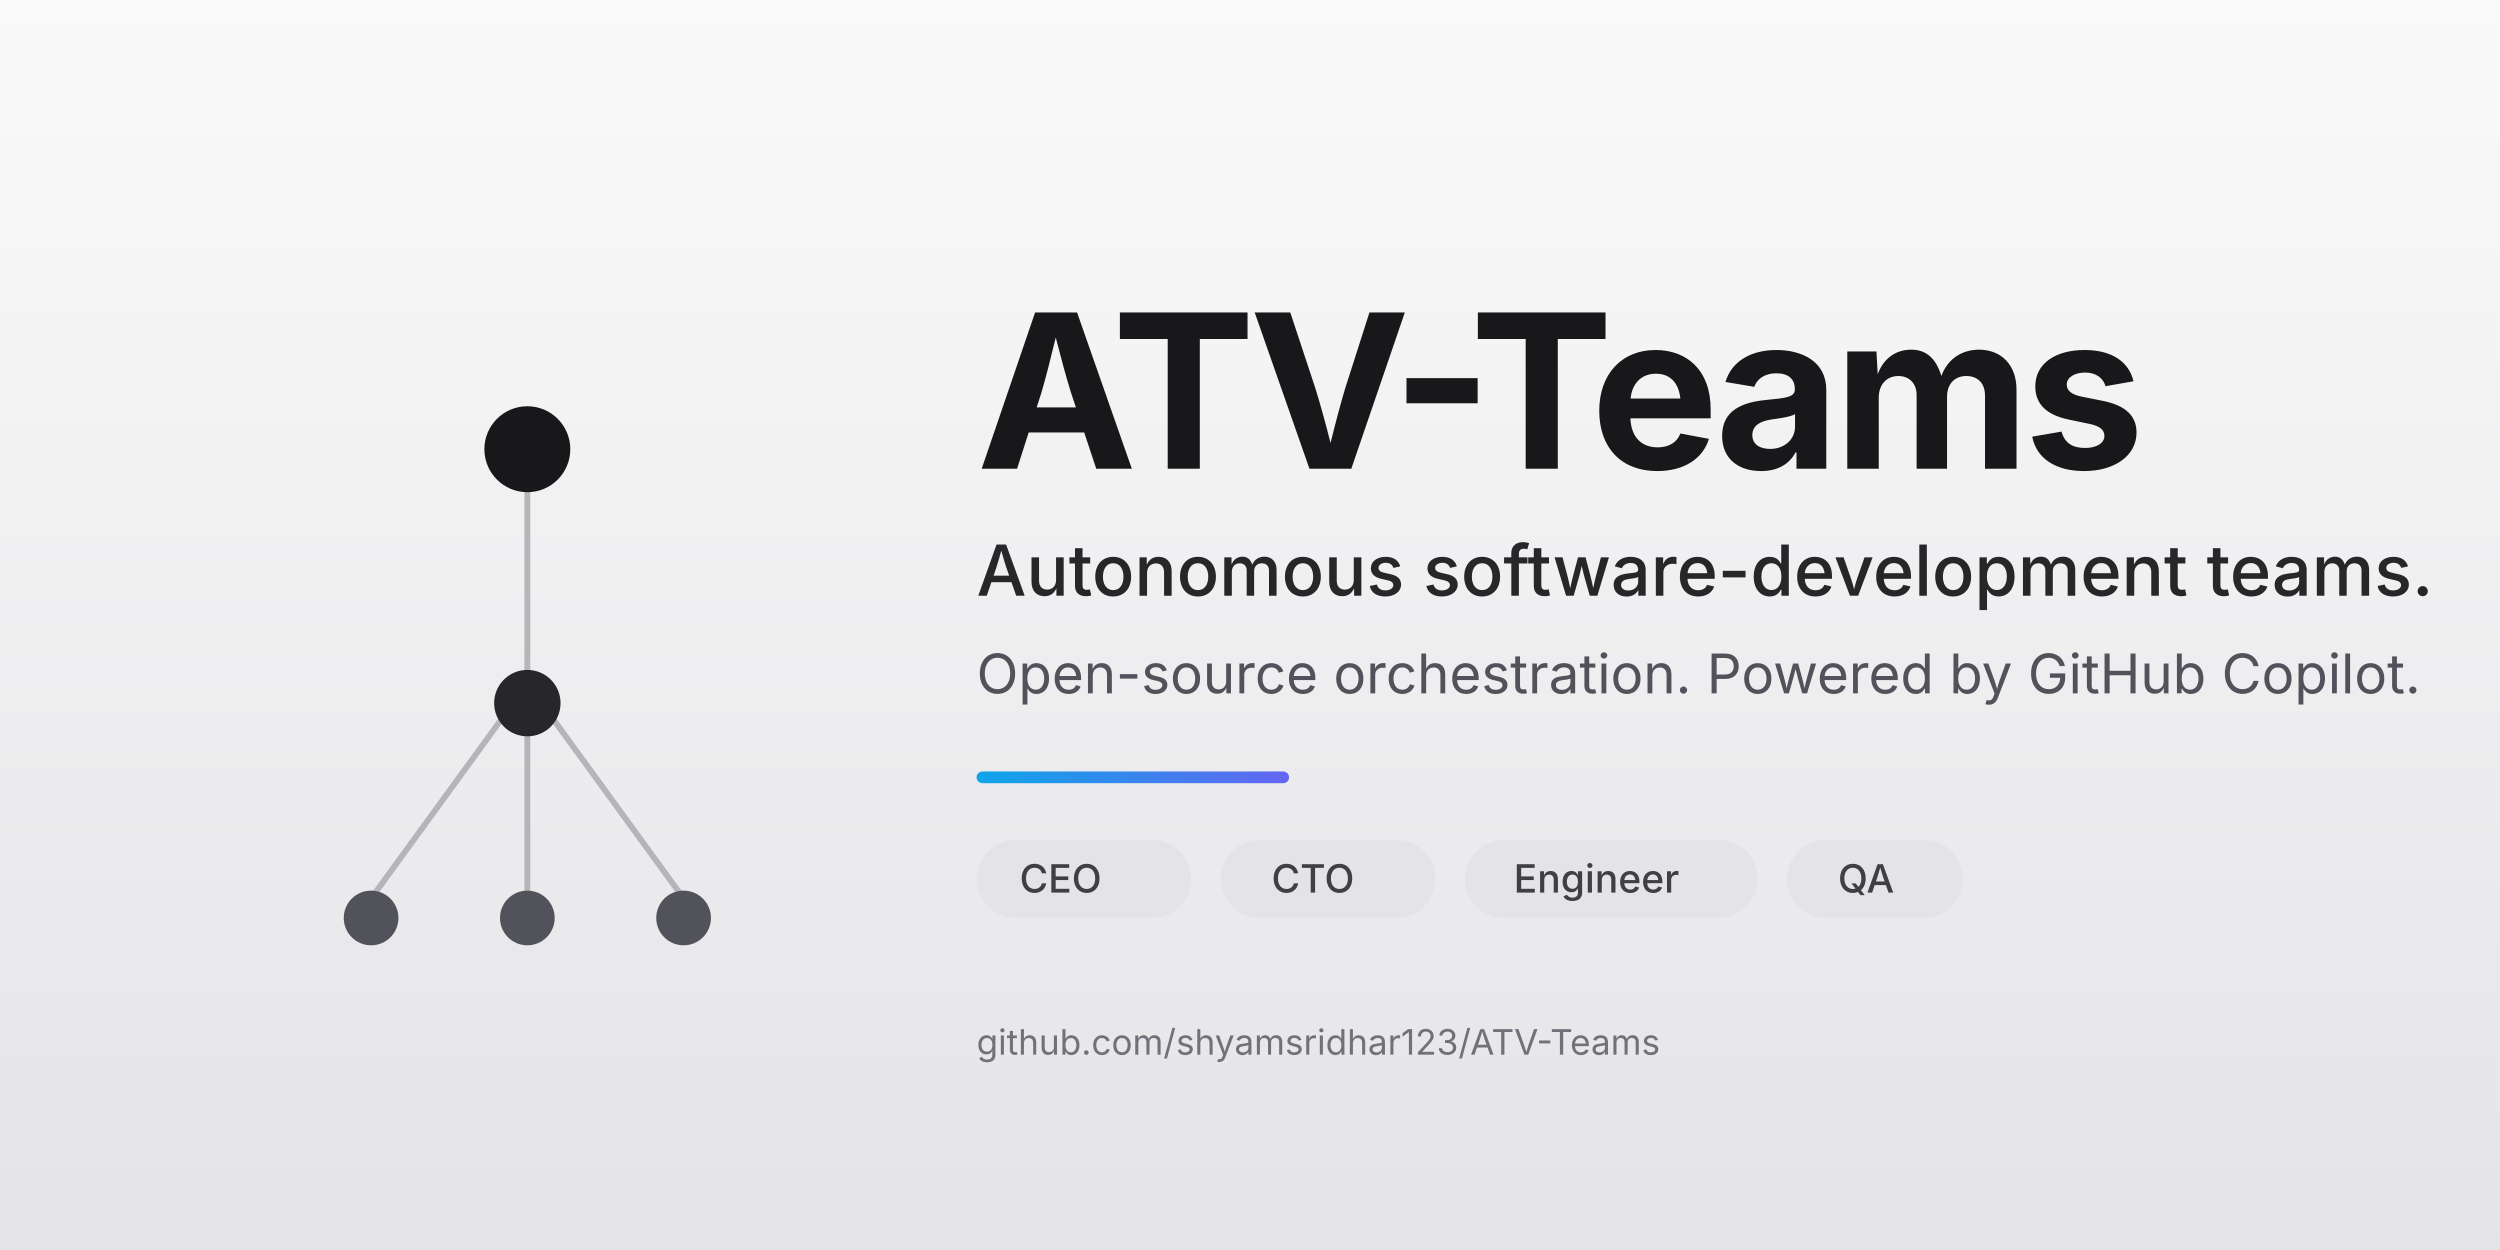
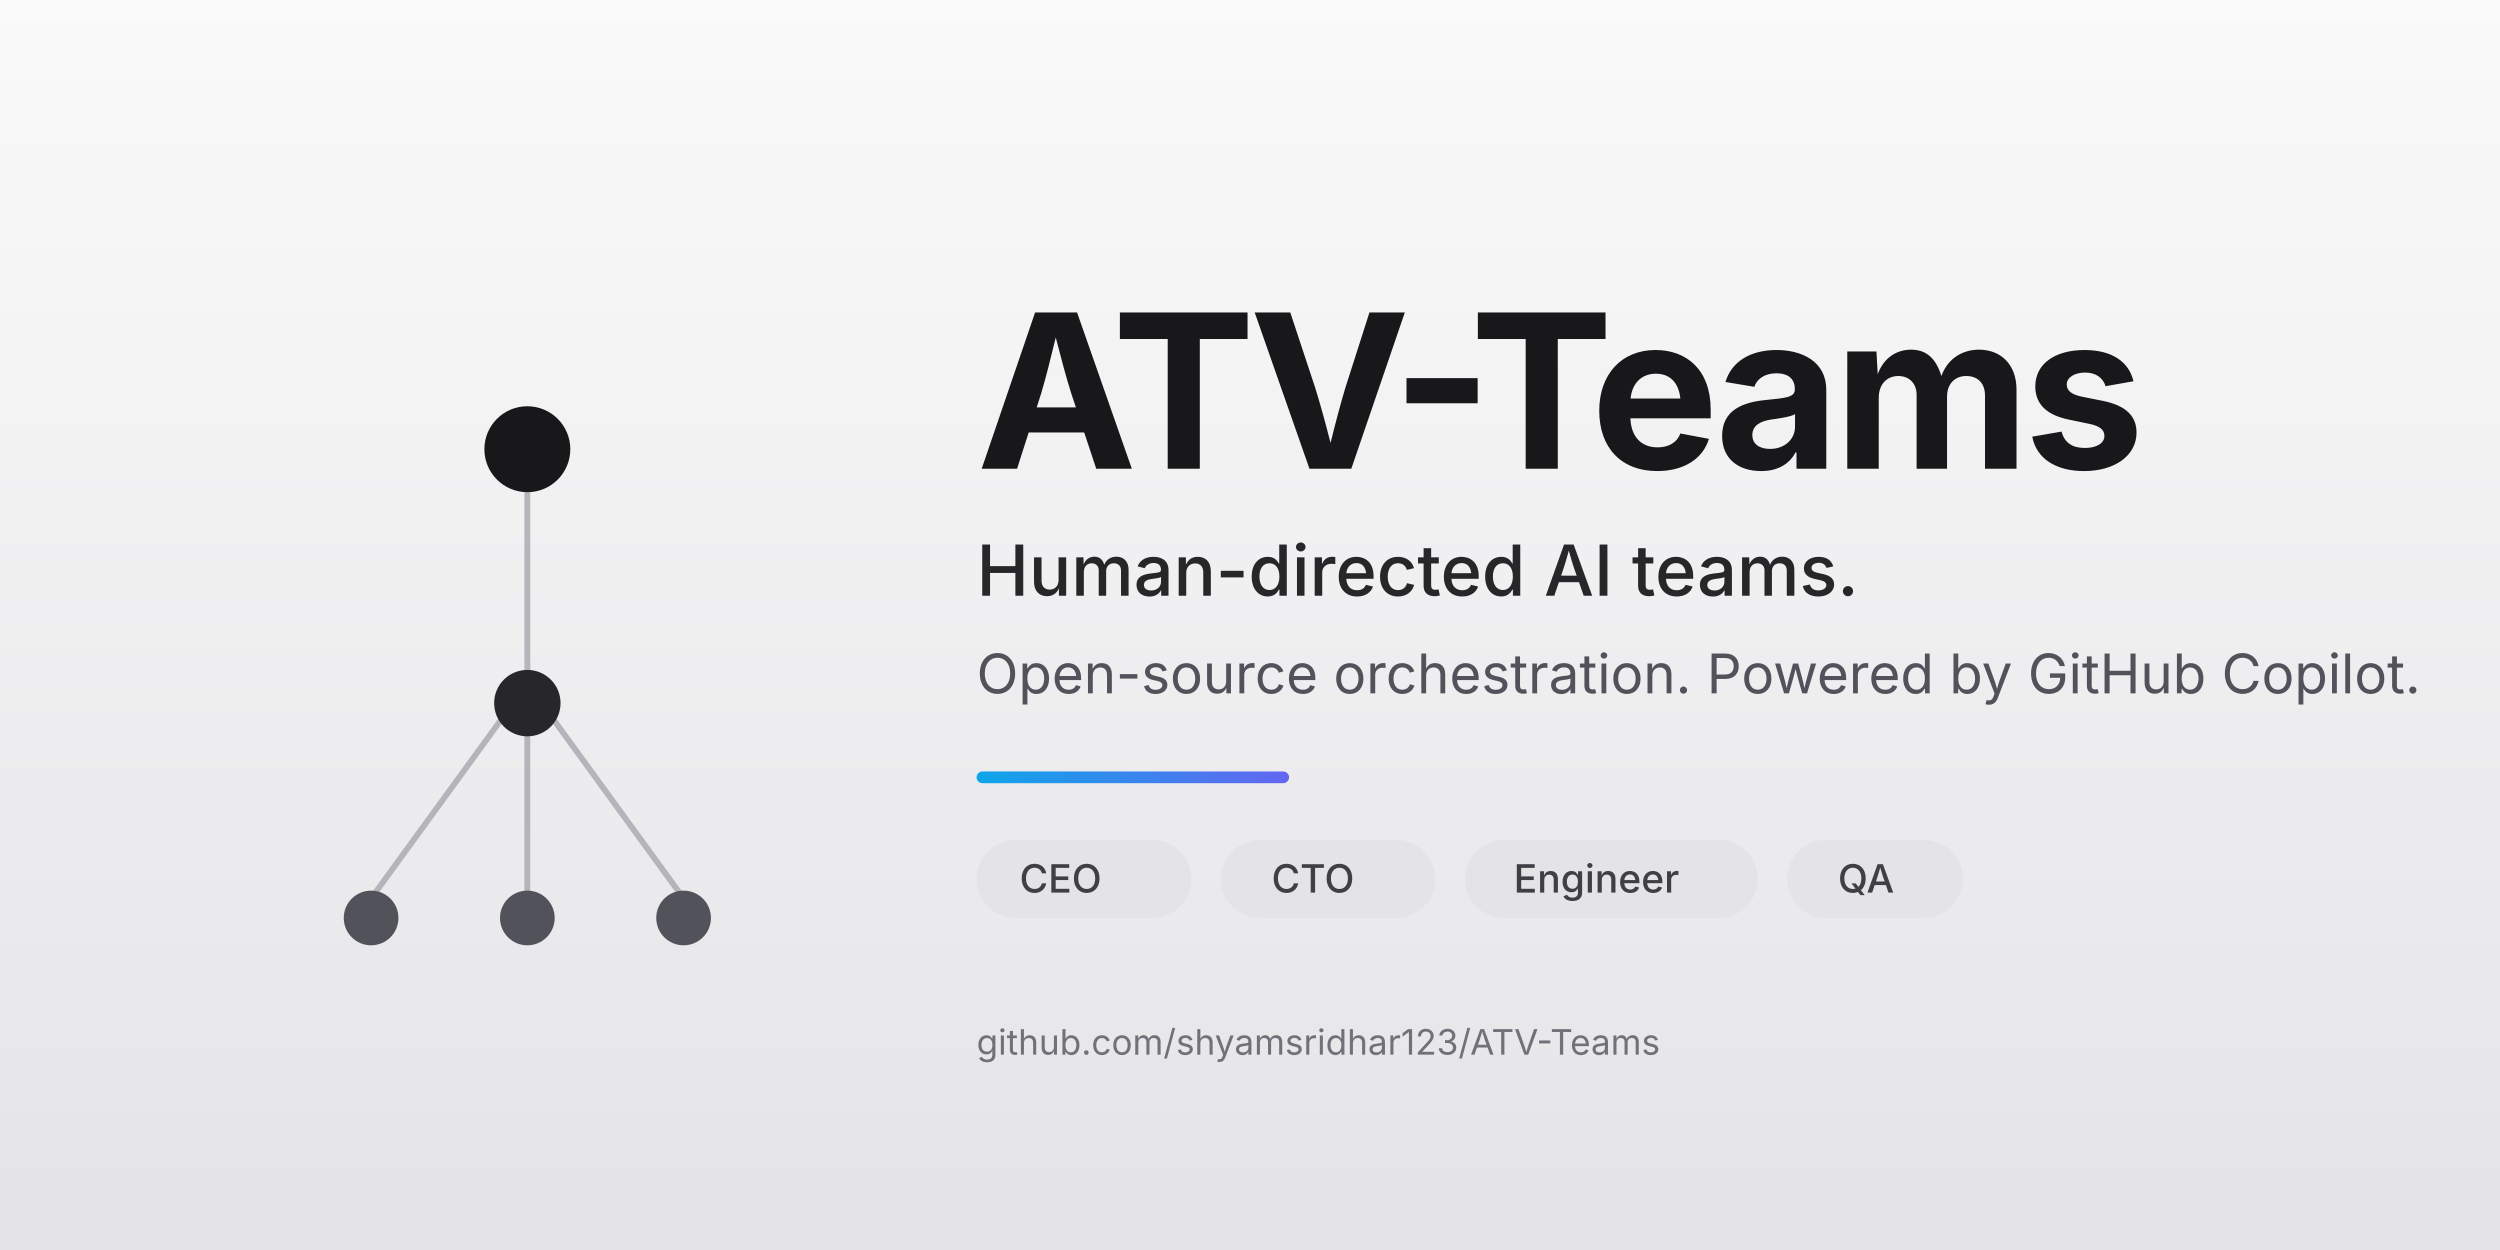
<svg xmlns="http://www.w3.org/2000/svg" viewBox="0 0 1280 640" role="img">
  <defs>
    <linearGradient id="sky" x1="0" y1="0" x2="0" y2="1">
      <stop offset="0" stop-color="#fafafa" />
      <stop offset="1" stop-color="#e4e4e7" />
    </linearGradient>
    <linearGradient id="accent" x1="0" y1="0" x2="1" y2="0">
      <stop offset="0" stop-color="#0ea5e9" />
      <stop offset="1" stop-color="#6366f1" />
    </linearGradient>
  </defs>
  <rect width="1280" height="640" fill="url(#sky)" />
  <g transform="translate(170 200)" stroke="#a1a1aa" stroke-width="3" fill="none" stroke-linecap="round" opacity="0.75">
    <line x1="100" y1="40" x2="100" y2="150" />
    <line x1="100" y1="150" x2="20" y2="260" />
    <line x1="100" y1="150" x2="180" y2="260" />
    <line x1="100" y1="150" x2="100" y2="260" />
  </g>
  <g transform="translate(170 200)">
    <circle cx="100" cy="30" r="22" fill="#18181b" />
    <circle cx="100" cy="160" r="17" fill="#27272a" />
    <circle cx="20" cy="270" r="14" fill="#52525b" />
    <circle cx="100" cy="270" r="14" fill="#52525b" />
    <circle cx="180" cy="270" r="14" fill="#52525b" />
  </g>
  <g font-family="'Inter', system-ui, -apple-system, 'Segoe UI', sans-serif" fill="#18181b">
    <text x="500" y="240" font-size="110" font-weight="700" letter-spacing="-3">ATV-Teams</text>
-     <text x="500" y="305" font-size="36" font-weight="500" fill="#27272a">Autonomous software-development teams.</text>
+     <text x="500" y="305" font-size="36" font-weight="500" fill="#27272a">Human-directed AI teams.</text>
    <text x="500" y="355" font-size="28" font-weight="400" fill="#52525b">Open-source orchestration. Powered by GitHub Copilot.</text>
  </g>
  <rect x="500" y="395" width="160" height="6" rx="3" fill="url(#accent)" />
  <g font-family="'Inter', system-ui, sans-serif" font-size="20" font-weight="500" fill="#3f3f46">
    <g transform="translate(500 430)">
      <rect width="110" height="40" rx="20" fill="#e4e4e7" />
      <text x="22" y="27">CEO</text>
      <rect x="125" width="110" height="40" rx="20" fill="#e4e4e7" />
      <text x="151" y="27">CTO</text>
      <rect x="250" width="150" height="40" rx="20" fill="#e4e4e7" />
      <text x="275" y="27">Engineer</text>
      <rect x="415" width="90" height="40" rx="20" fill="#e4e4e7" />
      <text x="441" y="27">QA</text>
    </g>
  </g>
  <text x="500" y="540" font-family="'Inter', monospace" font-size="18" fill="#71717a">github.com/shyamsridhar123/ATV-Teams</text>
</svg>
